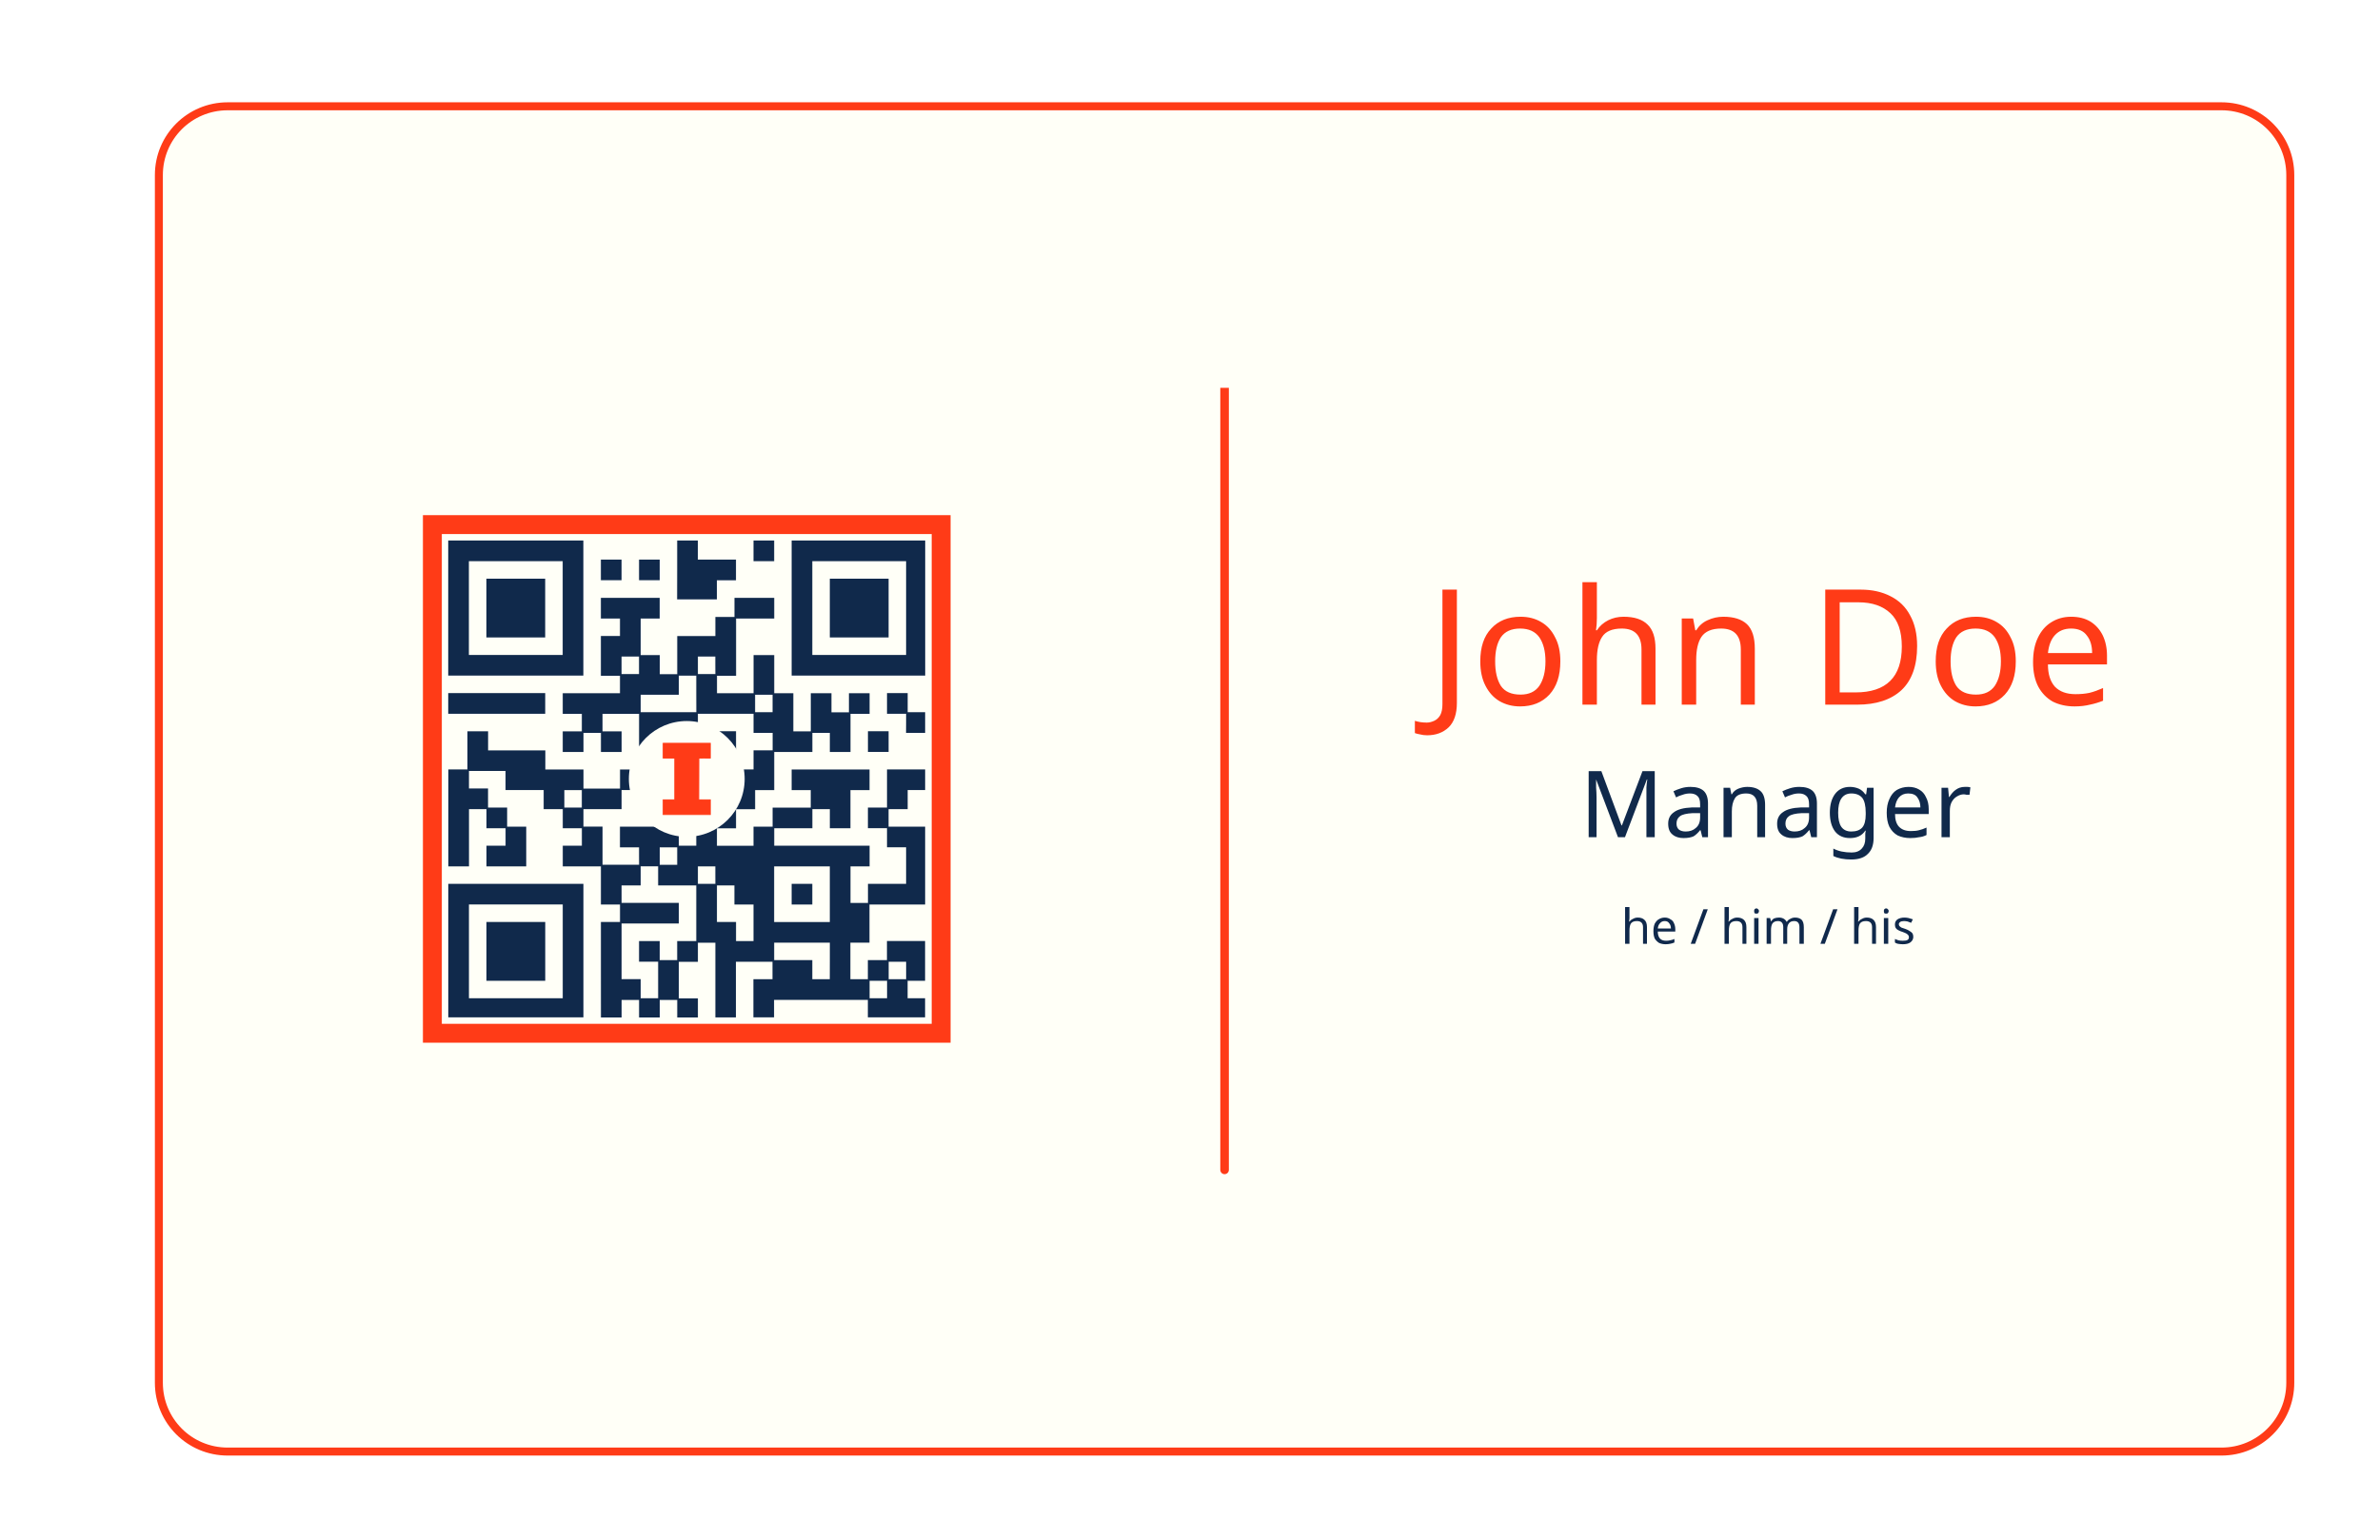
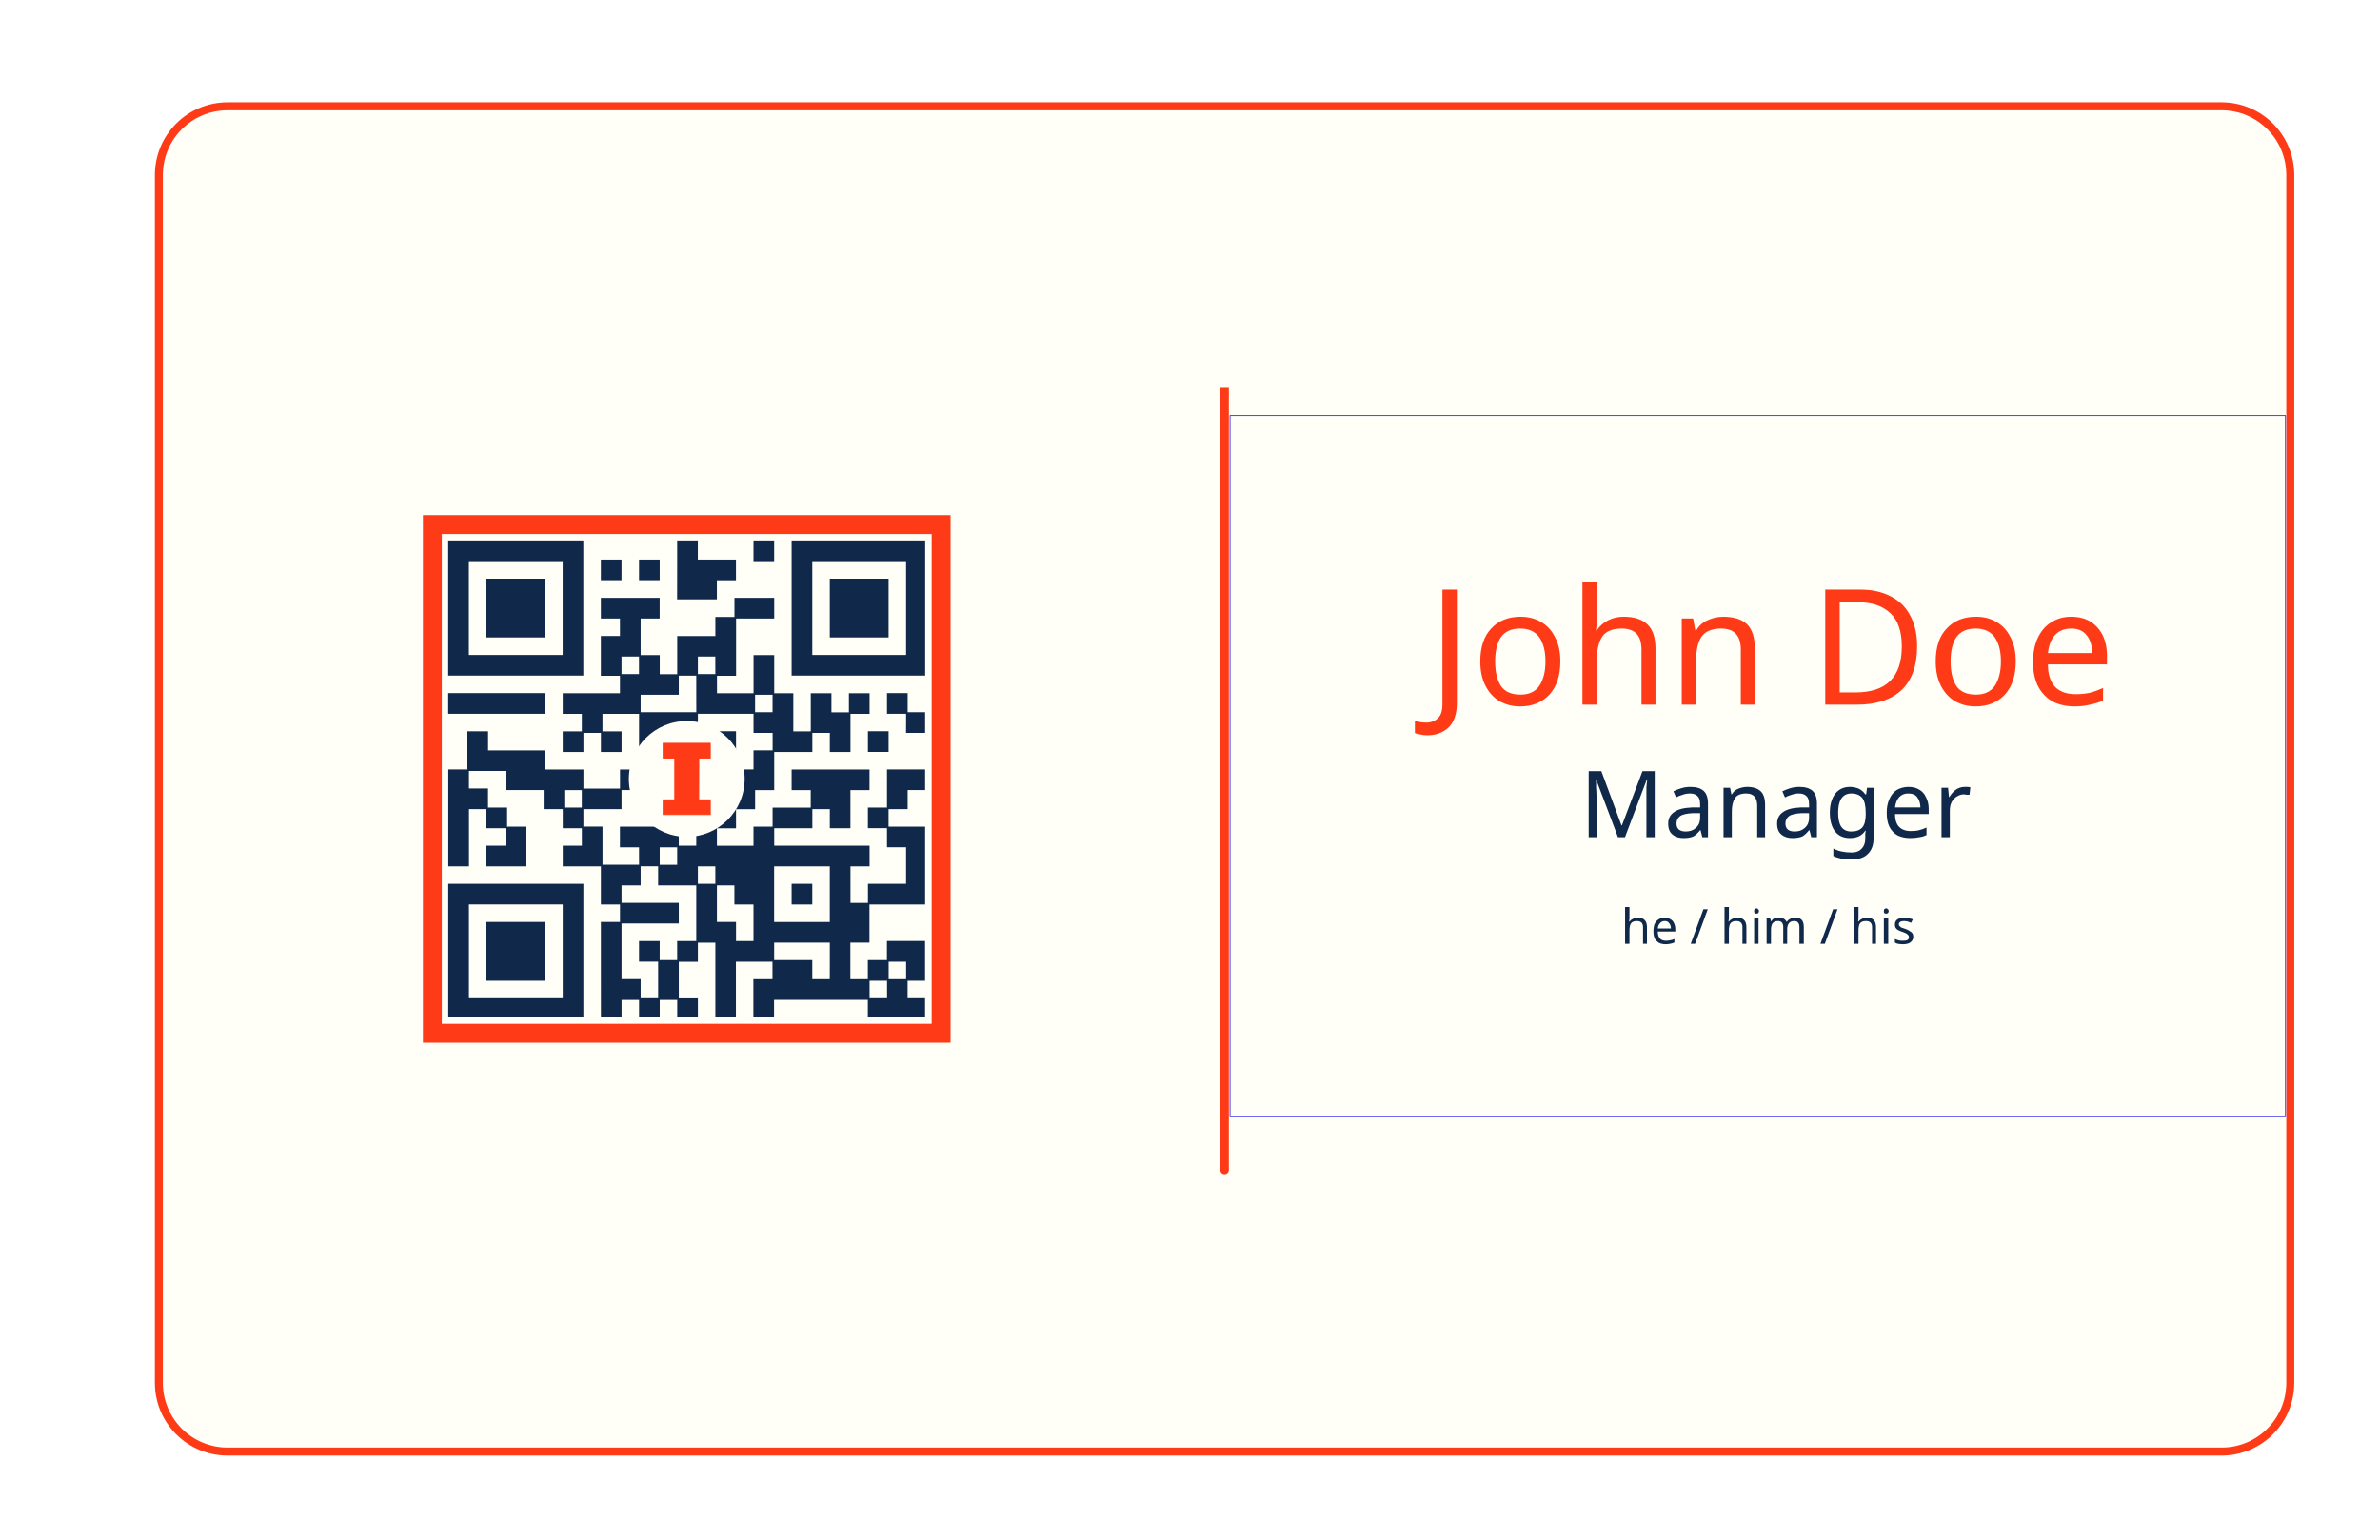
<svg xmlns="http://www.w3.org/2000/svg" width="85mm" height="55mm" viewBox="0 0 85 55" version="1.1" id="svg2441">
  <defs id="defs2435" />
  <g id="layer1" transform="translate(0,-242)">
    <path style="opacity:1;fill:#fffff7;fill-opacity:1;stroke:#ff3b17;stroke-width:0.285;stroke-miterlimit:4;stroke-dasharray:none;stroke-opacity:1" d="m 8.132,245.797 c -1.362,0 -2.458,1.096 -2.458,2.458 v 43.14 c 0,1.362 1.096,2.458 2.458,2.458 H 79.338 c 1.362,0 2.458,-1.096 2.458,-2.458 v -43.14 c 0,-1.362 -1.096,-2.458 -2.458,-2.458 z" id="path1264-2-9-6" />
    <rect y="260.74" x="15.442" height="18.17" width="18.17" id="rect1543-1" style="opacity:1;fill:#fffff7;fill-opacity:1;stroke:#ff3b17;stroke-width:0.675;stroke-miterlimit:4;stroke-dasharray:none;stroke-dashoffset:39.22;stroke-opacity:1" />
    <path style="fill:none;stroke:#ff3b17;stroke-width:0.306px;stroke-linecap:butt;stroke-linejoin:miter;stroke-opacity:1" d="m 43.735,255.854 c 0,62.87 0,0 0,0 z" id="path1996" />
    <path style="fill:#10294b;fill-opacity:1;stroke-width:0.057" d="m 16.01,275.957 v -2.385 h 2.413 2.413 v 2.385 2.385 h -2.413 -2.413 z m 4.088,0.028 v -1.675 h -1.675 -1.675 v 1.675 1.675 h 1.675 1.675 z m -2.725,0 v -1.05 h 1.05 1.05 v 1.05 1.05 h -1.05 -1.05 z m 4.088,0.653 v -1.703 h 0.341 0.341 v -0.312 -0.312 h -0.341 -0.341 v -0.681 -0.681 h -0.681 -0.681 v -0.369 -0.369 h 0.341 0.341 v -0.312 -0.312 h -0.341 -0.341 v -0.341 -0.341 H 19.758 19.417 v -0.341 -0.341 h -0.681 -0.681 v -0.341 -0.341 h -0.653 -0.653 v 0.312 0.312 H 17.089 17.43 v 0.341 0.341 h 0.341 0.341 v 0.341 0.341 h 0.341 0.341 v 0.71 0.71 h -0.71 -0.71 v -0.369 -0.369 h 0.341 0.341 v -0.312 -0.312 h -0.341 -0.341 v -0.341 -0.341 h -0.312 -0.312 v 1.022 1.022 h -0.369 -0.369 v -1.732 -1.732 h 0.341 0.341 v -0.681 -0.681 h 0.369 0.369 v 0.341 0.341 h 1.022 1.022 v 0.341 0.341 h 0.681 0.681 v 0.341 0.341 h 0.653 0.653 v -0.341 -0.341 h 0.681 0.681 v -0.312 -0.312 h -0.341 -0.341 v -0.681 -0.681 H 22.171 21.518 v 0.312 0.312 h 0.341 0.341 v 0.369 0.369 h -0.369 -0.369 v -0.341 -0.341 h -0.312 -0.312 v 0.341 0.341 H 20.467 20.098 v -0.369 -0.369 h 0.341 0.341 v -0.312 -0.312 h -0.341 -0.341 v -0.369 -0.369 h 1.022 1.022 v -0.312 -0.312 h -0.341 -0.341 v -0.71 -0.71 h 0.341 0.341 v -0.312 -0.312 h -0.341 -0.341 v -0.369 -0.369 h 1.05 1.05 v 0.369 0.369 H 23.221 22.881 v 0.653 0.653 h 0.341 0.341 v 0.341 0.341 h 0.312 0.312 v -0.681 -0.681 h 0.681 0.681 v -0.341 -0.341 h 0.341 0.341 v -0.341 -0.341 h 0.71 0.71 v 0.369 0.369 h -0.681 -0.681 v 1.022 1.022 h -0.341 -0.341 v 0.312 0.312 h 0.653 0.653 v -0.681 -0.681 h 0.369 0.369 v 0.681 0.681 h 0.341 0.341 v 0.681 0.681 h 0.312 0.312 v -0.681 -0.681 h 0.369 0.369 v 0.341 0.341 h 0.312 0.312 v -0.341 -0.341 h 0.369 0.369 v 0.369 0.369 h -0.341 -0.341 v 0.681 0.681 H 30.007 29.637 v -0.341 -0.341 h -0.312 -0.312 v 0.341 0.341 h -0.681 -0.681 v 0.681 0.681 h -0.341 -0.341 v 0.341 0.341 h -0.341 -0.341 v 0.341 0.341 h -0.341 -0.341 v 0.312 0.312 h 0.653 0.653 v -0.341 -0.341 h 0.341 0.341 v -0.341 -0.341 h 0.681 0.681 v -0.312 -0.312 h -0.341 -0.341 v -0.369 -0.369 h 1.391 1.391 v 0.369 0.369 h -0.341 -0.341 v 0.681 0.681 H 30.007 29.637 v -0.341 -0.341 h -0.312 -0.312 v 0.341 0.341 h -0.681 -0.681 v 0.312 0.312 h 1.703 1.703 v 0.369 0.369 h -0.341 -0.341 v 0.653 0.653 h 0.312 0.312 v -0.341 -0.341 h 0.681 0.681 v -0.653 -0.653 h -0.341 -0.341 v -0.341 -0.341 h -0.341 -0.341 v -0.369 -0.369 h 0.341 0.341 v -0.681 -0.681 h 0.681 0.681 v 0.369 0.369 h -0.312 -0.312 v 0.341 0.341 h -0.341 -0.341 v 0.312 0.312 h 0.653 0.653 v 1.391 1.391 h -0.994 -0.994 v 0.681 0.681 h -0.341 -0.341 v 0.653 0.653 h 0.312 0.312 v -0.341 -0.341 h 0.341 0.341 v -0.341 -0.341 h 0.681 0.681 v 0.71 0.71 h -0.312 -0.312 v 0.312 0.312 h 0.312 0.312 v 0.341 0.341 h -1.022 -1.022 v -0.312 -0.312 h -1.675 -1.675 v 0.312 0.312 h -0.369 -0.369 v -0.681 -0.681 h 0.341 0.341 v -0.312 -0.312 h -0.653 -0.653 v 0.994 0.994 H 25.918 25.549 v -1.334 -1.334 H 25.237 24.925 v 0.341 0.341 h -0.341 -0.341 v 0.653 0.653 h 0.341 0.341 v 0.341 0.341 h -0.369 -0.369 v -0.312 -0.312 H 23.874 23.562 v 0.312 0.312 h -0.369 -0.369 v -0.312 -0.312 h -0.312 -0.312 v 0.312 0.312 h -0.369 -0.369 z m 2.044,0.369 v -0.653 h -0.341 -0.341 v -0.369 -0.369 h 0.369 0.369 v 0.341 0.341 h 0.312 0.312 v -0.341 -0.341 h 0.341 0.341 v -0.994 -0.994 h -0.681 -0.681 v -0.341 -0.341 h -0.312 -0.312 v 0.341 0.341 h -0.341 -0.341 v 0.312 0.312 h 1.022 1.022 v 0.369 0.369 H 23.221 22.199 v 0.994 0.994 h 0.341 0.341 v 0.341 0.341 h 0.312 0.312 z m 8.176,0.341 v -0.312 h -0.312 -0.312 v 0.312 0.312 h 0.312 0.312 z m -2.044,-1.022 v -0.653 h -0.994 -0.994 v 0.312 0.312 h 0.681 0.681 v 0.341 0.341 h 0.312 0.312 z m 2.725,0.341 v -0.312 h -0.312 -0.312 v 0.312 0.312 h 0.312 0.312 z m -5.451,-1.703 v -0.653 h -0.341 -0.341 v -0.341 -0.341 h -0.312 -0.312 v 0.653 0.653 h 0.341 0.341 v 0.341 0.341 h 0.312 0.312 z m 2.725,-1.022 v -0.994 h -0.994 -0.994 v 0.994 0.994 h 0.994 0.994 z m -1.363,0 v -0.369 h 0.369 0.369 v 0.369 0.369 h -0.369 -0.369 z m -2.725,-0.681 v -0.312 H 25.237 24.925 v 0.312 0.312 h 0.312 0.312 z m -2.725,-0.681 v -0.312 h -0.341 -0.341 v -0.369 -0.369 h 1.022 1.022 v -0.341 -0.341 h 1.022 1.022 v -0.312 -0.312 H 25.549 24.868 v -0.369 -0.369 h 1.022 1.022 v -0.341 -0.341 h 0.341 0.341 v -0.312 -0.312 H 27.253 26.912 v -0.341 -0.341 H 25.918 24.925 v 0.312 0.312 h 0.681 0.681 v 0.369 0.369 h -0.71 -0.71 v -0.341 -0.341 h -0.653 -0.653 v 0.312 0.312 h 0.341 0.341 v 0.369 0.369 h -0.341 -0.341 v 0.341 0.341 h -0.681 -0.681 v 0.341 0.341 h -0.681 -0.681 v 0.312 0.312 h 0.341 0.341 v 0.681 0.681 h 0.653 0.653 z m 1.363,0 v -0.312 H 23.874 23.562 v 0.312 0.312 h 0.312 0.312 z m 0.681,-0.681 v -0.312 h -0.312 -0.312 v 0.312 0.312 h 0.312 0.312 z m -4.088,-1.363 v -0.312 H 20.467 20.155 v 0.312 0.312 h 0.312 0.312 z m 4.088,-3.748 v -0.653 h -0.312 -0.312 v 0.341 0.341 h -0.681 -0.681 v 0.312 0.312 h 0.994 0.994 z m 2.725,0.341 v -0.312 h -0.312 -0.312 v 0.312 0.312 h 0.312 0.312 z m -4.77,-1.363 v -0.312 h -0.312 -0.312 v 0.312 0.312 h 0.312 0.312 z m 2.725,0 v -0.312 H 25.237 24.925 v 0.312 0.312 h 0.312 0.312 z m 5.451,2.725 v -0.369 h 0.369 0.369 v 0.369 0.369 h -0.369 -0.369 z m 1.363,-0.653 v -0.341 h -0.341 -0.341 v -0.369 -0.369 h 0.369 0.369 v 0.341 0.341 h 0.312 0.312 v 0.369 0.369 h -0.341 -0.341 z m -16.353,-0.71 v -0.369 h 1.732 1.732 v 0.369 0.369 h -1.732 -1.732 z m 0,-3.407 v -2.413 h 2.413 2.413 v 2.413 2.413 h -2.413 -2.413 z m 4.088,0 v -1.675 h -1.675 -1.675 v 1.675 1.675 h 1.675 1.675 z m -2.725,0 v -1.05 h 1.05 1.05 v 1.05 1.05 h -1.05 -1.05 z m 10.902,0 v -2.413 h 2.385 2.385 v 2.413 2.413 h -2.385 -2.385 z m 4.088,0 v -1.675 h -1.675 -1.675 v 1.675 1.675 h 1.675 1.675 z m -2.725,0 v -1.05 h 1.05 1.05 v 1.05 1.05 h -1.05 -1.05 z m -5.451,-1.363 v -1.05 h 0.369 0.369 v 0.341 0.341 h 0.681 0.681 v 0.369 0.369 h -0.341 -0.341 v 0.341 0.341 h -0.71 -0.71 z m -2.725,0 v -0.369 h 0.369 0.369 v 0.369 0.369 h -0.369 -0.369 z m 1.363,0 v -0.369 h 0.369 0.369 v 0.369 0.369 h -0.369 -0.369 z m 4.088,-0.681 v -0.369 h 0.369 0.369 v 0.369 0.369 h -0.369 -0.369 z" id="path2842-3" />
    <g id="g2868-6-3" transform="matrix(0.5667744,0,0,0.5667744,-114.8611,108.316)">
      <g id="g2863-7-8" transform="matrix(0.5416667,0,0,0.5416667,111.047,132.2793)">
        <circle r="6.735" cy="281.874" cx="249.02" id="path2859-6-3" style="opacity:1;fill:#fffff7;fill-opacity:1;stroke:none;stroke-width:0.823;stroke-miterlimit:4;stroke-dasharray:none;stroke-dashoffset:39.22;stroke-opacity:1" />
        <path style="opacity:1;fill:#ff3b17;fill-opacity:1;stroke:#ff3b17;stroke-width:0.106;stroke-miterlimit:4;stroke-dasharray:none;stroke-opacity:1" d="m 246.281,277.73 h 2.738 2.738 v 0.856 0.86 l -0.754,-0.004 -0.58,0.004 -0.011,4.863 1.346,-0.002 v 0.856 0.856 h -2.738 -2.738 v -0.856 -0.853 h 1.345 v -4.863 l -0.592,-0.004 h -0.754 v -0.856 z" id="I-4-0-7" />
      </g>
    </g>
    <text xml:space="preserve" style="font-style:normal;font-variant:normal;font-weight:normal;font-stretch:normal;font-size:5.746px;line-height:1.25;font-family:'Khmer OS';-inkscape-font-specification:'Khmer OS';letter-spacing:0px;word-spacing:0px;fill:#ff3b17;fill-opacity:1;stroke:none;stroke-width:0.239" x="50.986" y="267.171" id="name">
      <tspan x="50.986" y="267.171" id="tspan950" style="stroke-width:0.239">
        <tspan x="50.986" y="267.171" id="tspan948" style="stroke-width:0.239">John Doe</tspan>
      </tspan>
    </text>
    <text xml:space="preserve" style="font-style:normal;font-variant:normal;font-weight:normal;font-stretch:normal;font-size:3.302px;line-height:1.25;font-family:'Khmer OS';-inkscape-font-specification:'Khmer OS';letter-spacing:0px;word-spacing:0px;fill:#10294b;fill-opacity:1;stroke:none;stroke-width:0.138" x="56.426" y="271.905" id="text946">
      <tspan x="56.426" y="271.905" id="tspan944" style="stroke-width:0.138">
        <tspan x="56.426" y="271.905" id="tspan942" style="stroke-width:0.138">Manager</tspan>
      </tspan>
    </text>
    <text xml:space="preserve" style="font-style:normal;font-variant:normal;font-weight:normal;font-stretch:normal;font-size:1.713px;line-height:1.25;font-family:'Khmer OS';-inkscape-font-specification:'Khmer OS';letter-spacing:0px;word-spacing:0px;fill:#10294b;fill-opacity:1;stroke:none;stroke-width:0.071" x="57.898" y="275.713" id="text940">
      <tspan x="57.898" y="275.713" id="tspan938" style="stroke-width:0.071">
        <tspan x="57.898" y="275.713" id="tspan936" style="stroke-width:0.071">he / him / his</tspan>
      </tspan>
    </text>
+     <rect style="opacity:1;fill:none;fill-opacity:1;stroke:#0000f6;stroke-width:0.025;stroke-miterlimit:4;stroke-dasharray:none;stroke-dashoffset:39.22;stroke-opacity:1" id="positioner" width="37.696" height="25.042" x="43.93" y="256.847" />
  </g>
</svg>
